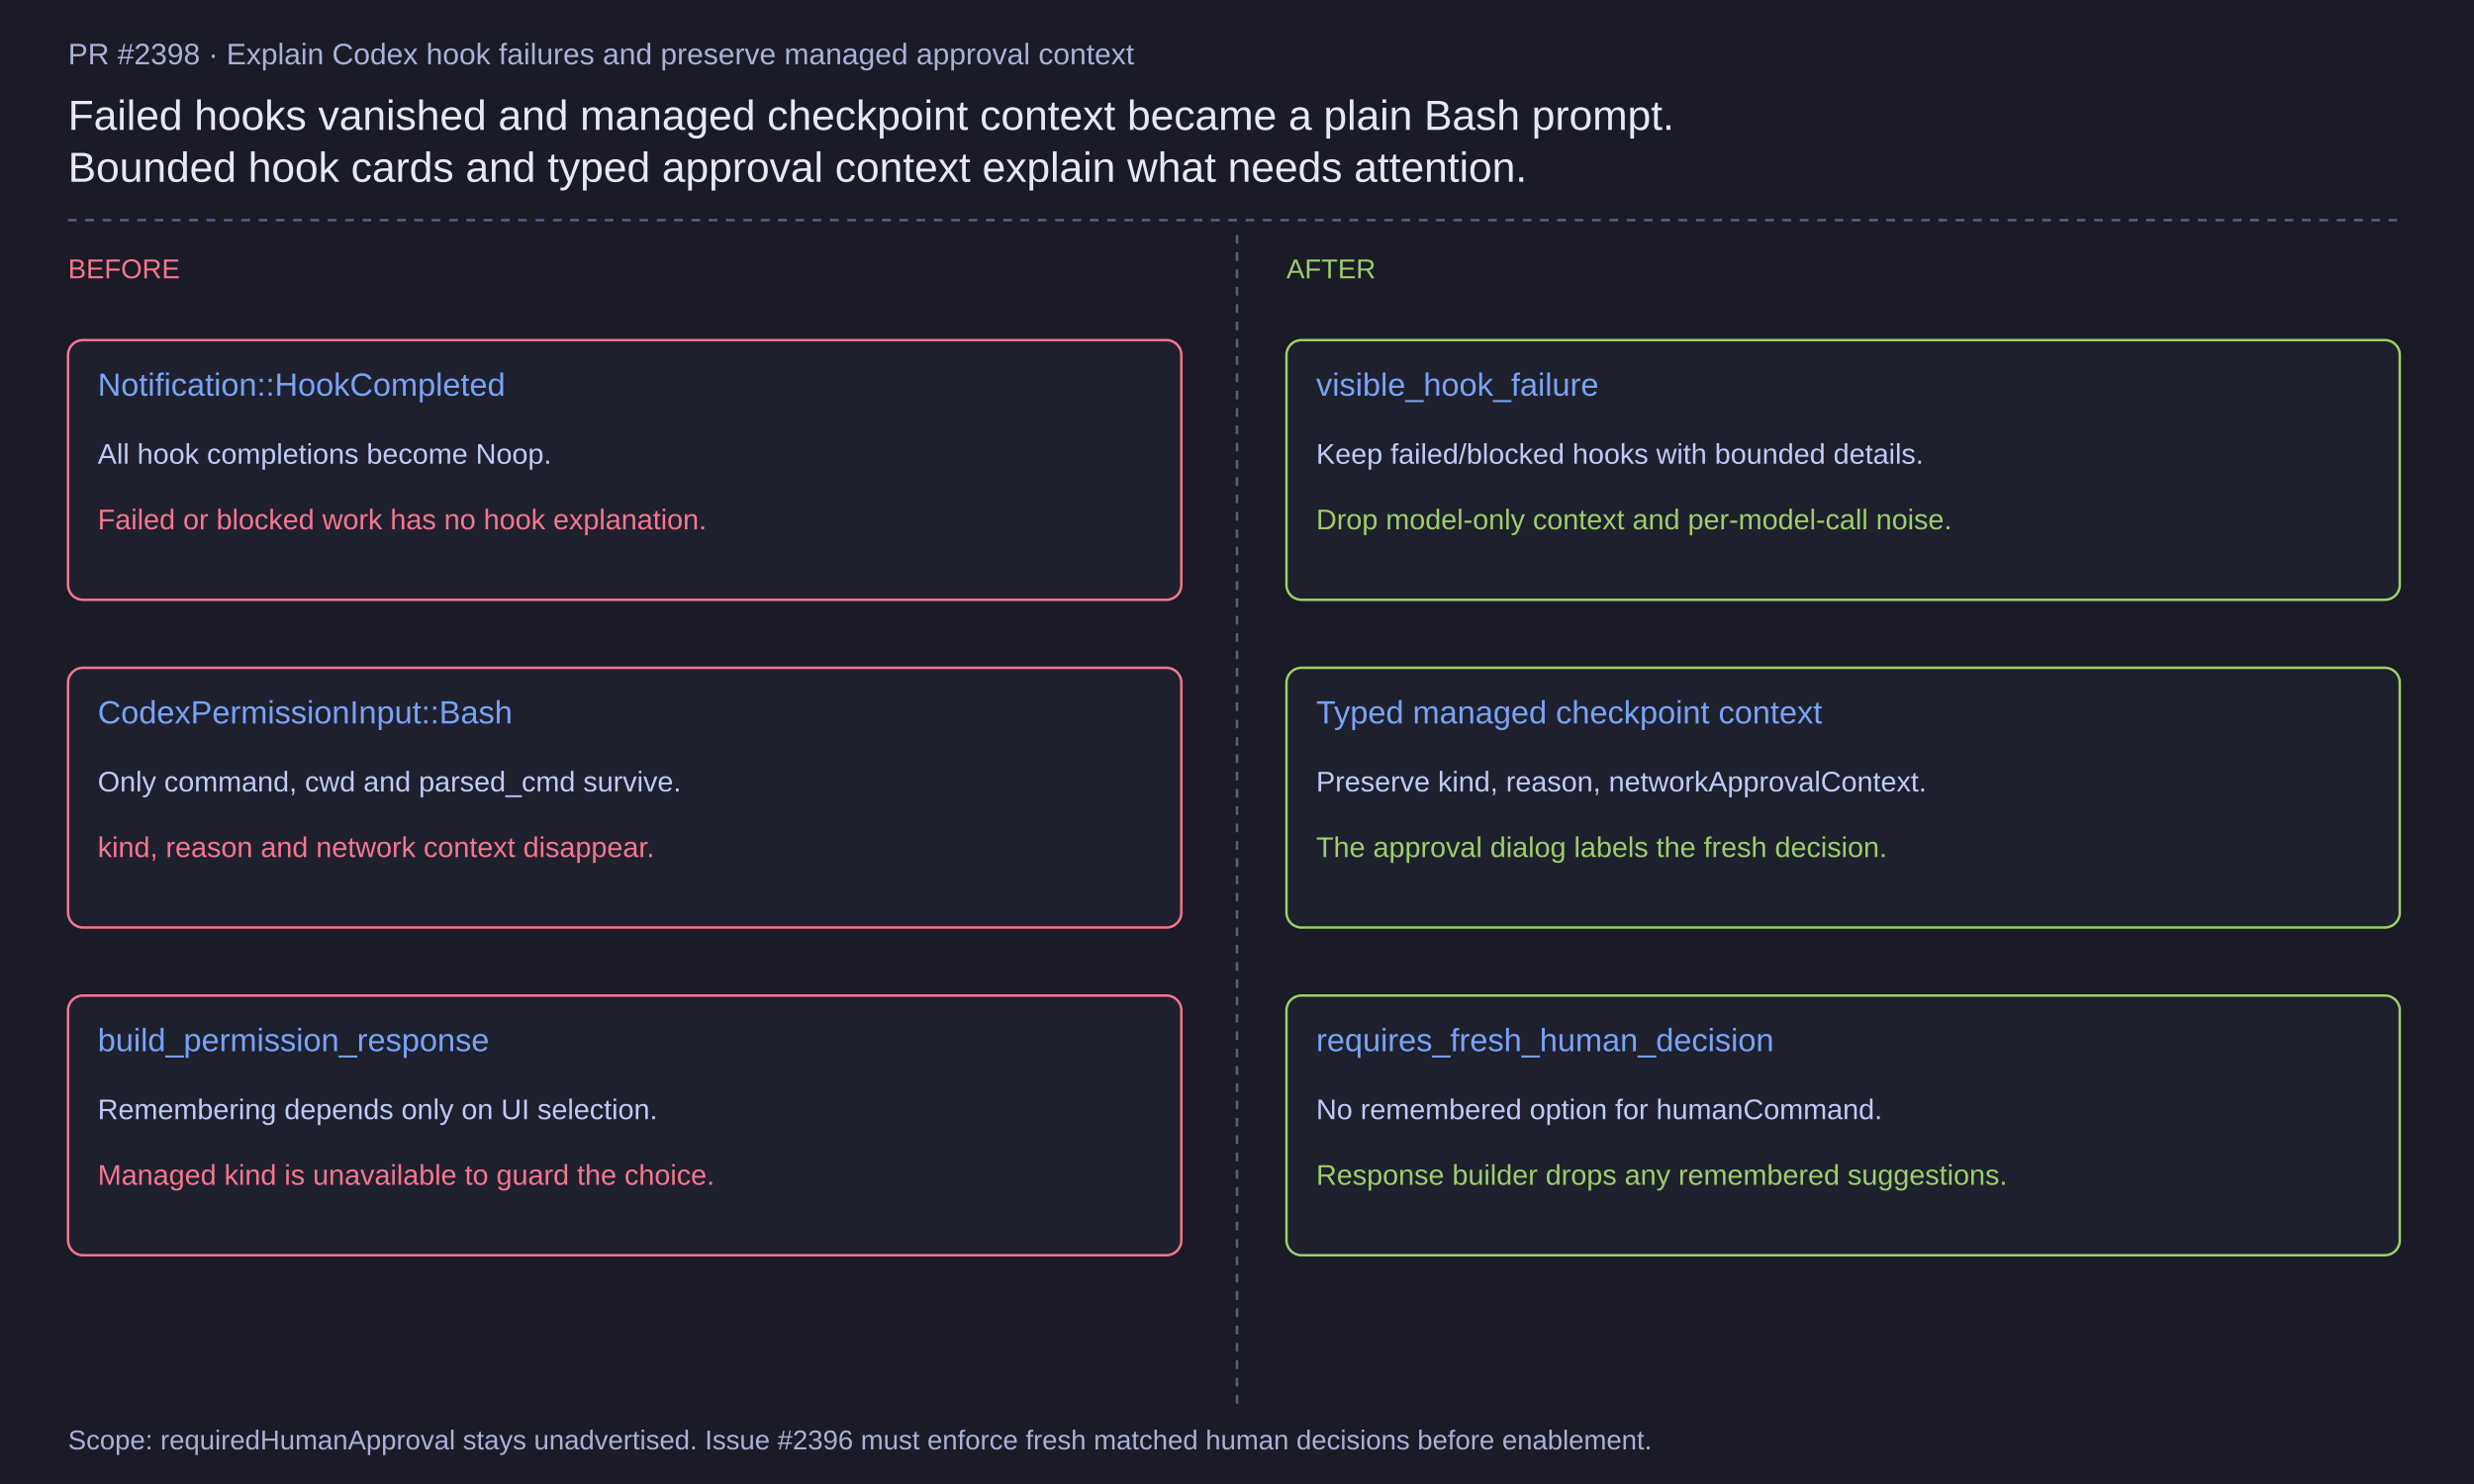
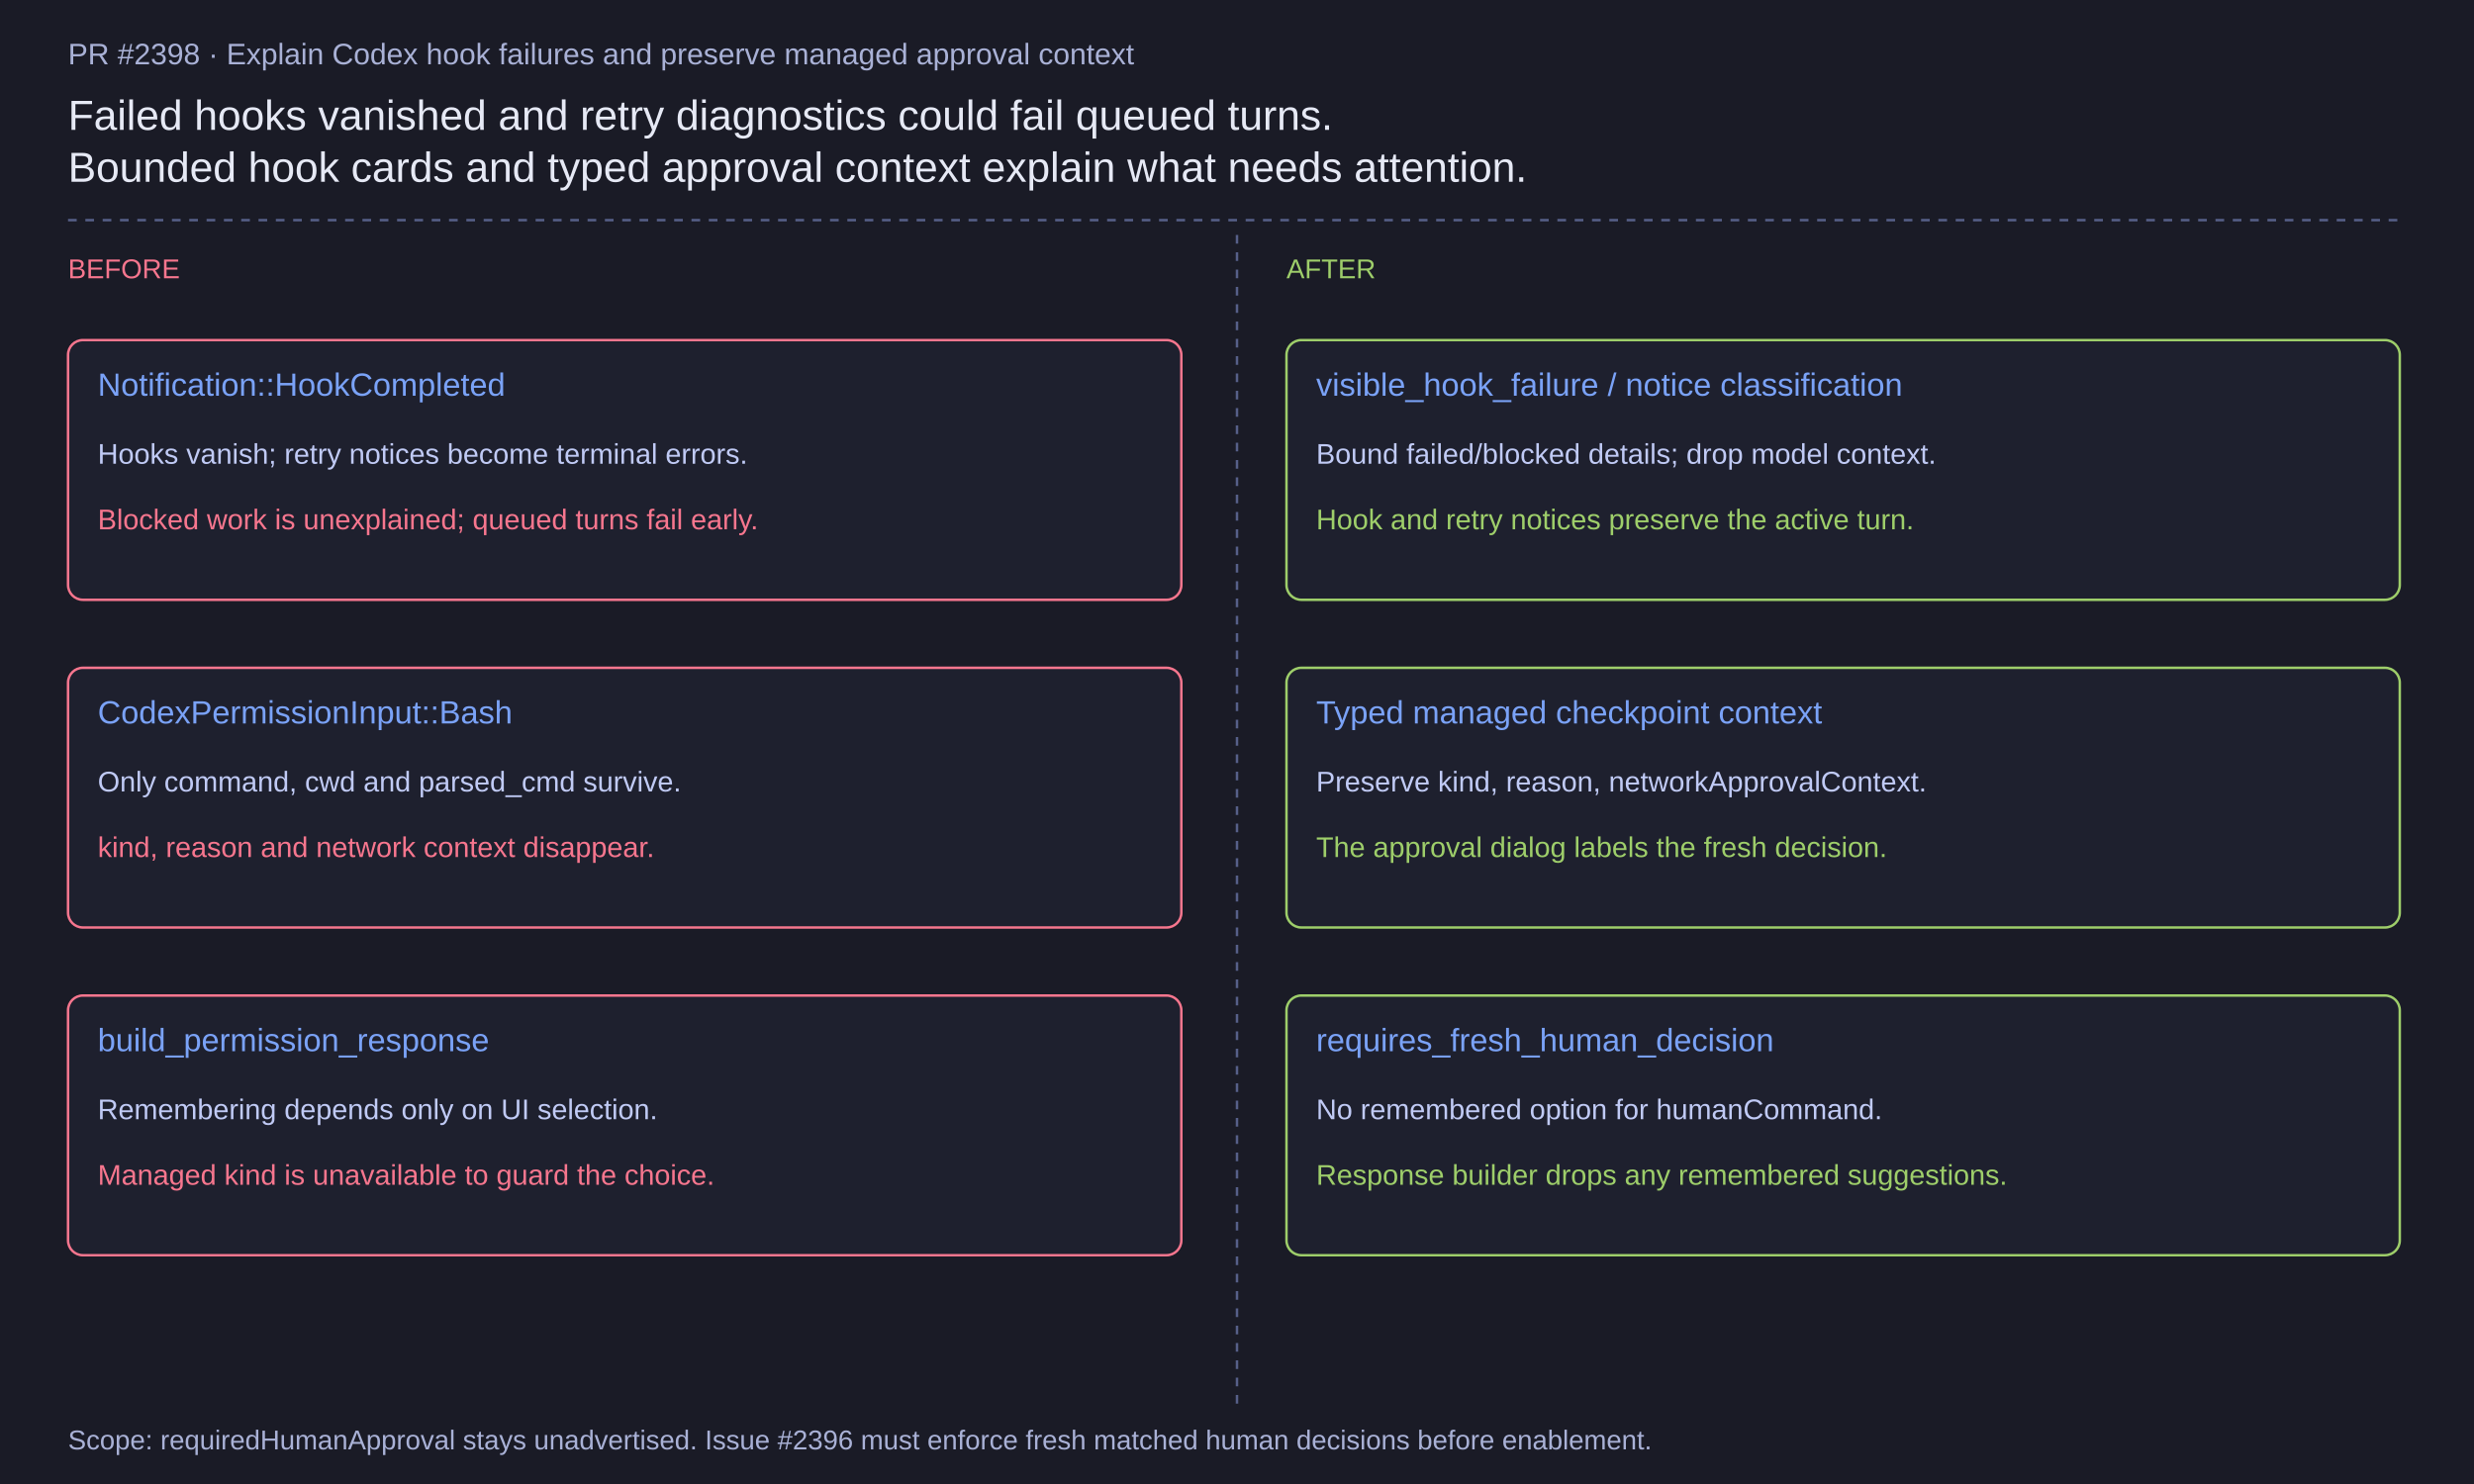
<svg xmlns="http://www.w3.org/2000/svg" width="2000" height="1200" viewBox="0 0 2000 1200">
  <rect width="2000" height="1200" fill="#1a1b26" />
  <g font-family="Arial, sans-serif">
    <text x="55" y="52" font-size="24" fill="#a9b1d6">PR #2398 · Explain Codex hook failures and preserve managed approval context</text>
-     <text x="55" y="105" font-size="34" fill="#e6e9f5">Failed hooks vanished and managed checkpoint context became a plain Bash prompt.</text>
+     <text x="55" y="105" font-size="34" fill="#e6e9f5">Failed hooks vanished and retry diagnostics could fail queued turns.</text>
    <text x="55" y="147" font-size="34" fill="#e6e9f5">Bounded hook cards and typed approval context explain what needs attention.</text>
    <path d="M55 178 H1945 M1000 190 V1140" stroke="#565f89" stroke-width="2" stroke-dasharray="7 7" />
    <text x="55" y="225" font-size="22" fill="#f7768e">BEFORE</text>
    <text x="1040" y="225" font-size="22" fill="#9ece6a">AFTER</text>
    <rect x="55" y="275" width="900" height="210" rx="12" fill="#1e202e" stroke="#f7768e" stroke-width="2" />
    <text x="79" y="320" font-size="26" fill="#7aa2f7">Notification::HookCompleted</text>
-     <text x="79" y="375" font-size="23" fill="#c0caf5">All hook completions become Noop.</text>
-     <text x="79" y="428" font-size="23" fill="#f7768e">Failed or blocked work has no hook explanation.</text>
+     <text x="79" y="375" font-size="23" fill="#c0caf5">Hooks vanish; retry notices become terminal errors.</text>
+     <text x="79" y="428" font-size="23" fill="#f7768e">Blocked work is unexplained; queued turns fail early.</text>
    <rect x="1040" y="275" width="900" height="210" rx="12" fill="#1e202e" stroke="#9ece6a" stroke-width="2" />
-     <text x="1064" y="320" font-size="26" fill="#7aa2f7">visible_hook_failure</text>
-     <text x="1064" y="375" font-size="23" fill="#c0caf5">Keep failed/blocked hooks with bounded details.</text>
-     <text x="1064" y="428" font-size="23" fill="#9ece6a">Drop model-only context and per-model-call noise.</text>
+     <text x="1064" y="320" font-size="26" fill="#7aa2f7">visible_hook_failure / notice classification</text>
+     <text x="1064" y="375" font-size="23" fill="#c0caf5">Bound failed/blocked details; drop model context.</text>
+     <text x="1064" y="428" font-size="23" fill="#9ece6a">Hook and retry notices preserve the active turn.</text>
    <rect x="55" y="540" width="900" height="210" rx="12" fill="#1e202e" stroke="#f7768e" stroke-width="2" />
    <text x="79" y="585" font-size="26" fill="#7aa2f7">CodexPermissionInput::Bash</text>
    <text x="79" y="640" font-size="23" fill="#c0caf5">Only command, cwd and parsed_cmd survive.</text>
    <text x="79" y="693" font-size="23" fill="#f7768e">kind, reason and network context disappear.</text>
    <rect x="1040" y="540" width="900" height="210" rx="12" fill="#1e202e" stroke="#9ece6a" stroke-width="2" />
    <text x="1064" y="585" font-size="26" fill="#7aa2f7">Typed managed checkpoint context</text>
    <text x="1064" y="640" font-size="23" fill="#c0caf5">Preserve kind, reason, networkApprovalContext.</text>
    <text x="1064" y="693" font-size="23" fill="#9ece6a">The approval dialog labels the fresh decision.</text>
    <rect x="55" y="805" width="900" height="210" rx="12" fill="#1e202e" stroke="#f7768e" stroke-width="2" />
    <text x="79" y="850" font-size="26" fill="#7aa2f7">build_permission_response</text>
    <text x="79" y="905" font-size="23" fill="#c0caf5">Remembering depends only on UI selection.</text>
    <text x="79" y="958" font-size="23" fill="#f7768e">Managed kind is unavailable to guard the choice.</text>
    <rect x="1040" y="805" width="900" height="210" rx="12" fill="#1e202e" stroke="#9ece6a" stroke-width="2" />
    <text x="1064" y="850" font-size="26" fill="#7aa2f7">requires_fresh_human_decision</text>
    <text x="1064" y="905" font-size="23" fill="#c0caf5">No remembered option for humanCommand.</text>
    <text x="1064" y="958" font-size="23" fill="#9ece6a">Response builder drops any remembered suggestions.</text>
    <text x="55" y="1172" font-size="22" fill="#a9b1d6">Scope: requiredHumanApproval stays unadvertised. Issue #2396 must enforce fresh matched human decisions before enablement.</text>
  </g>
</svg>
